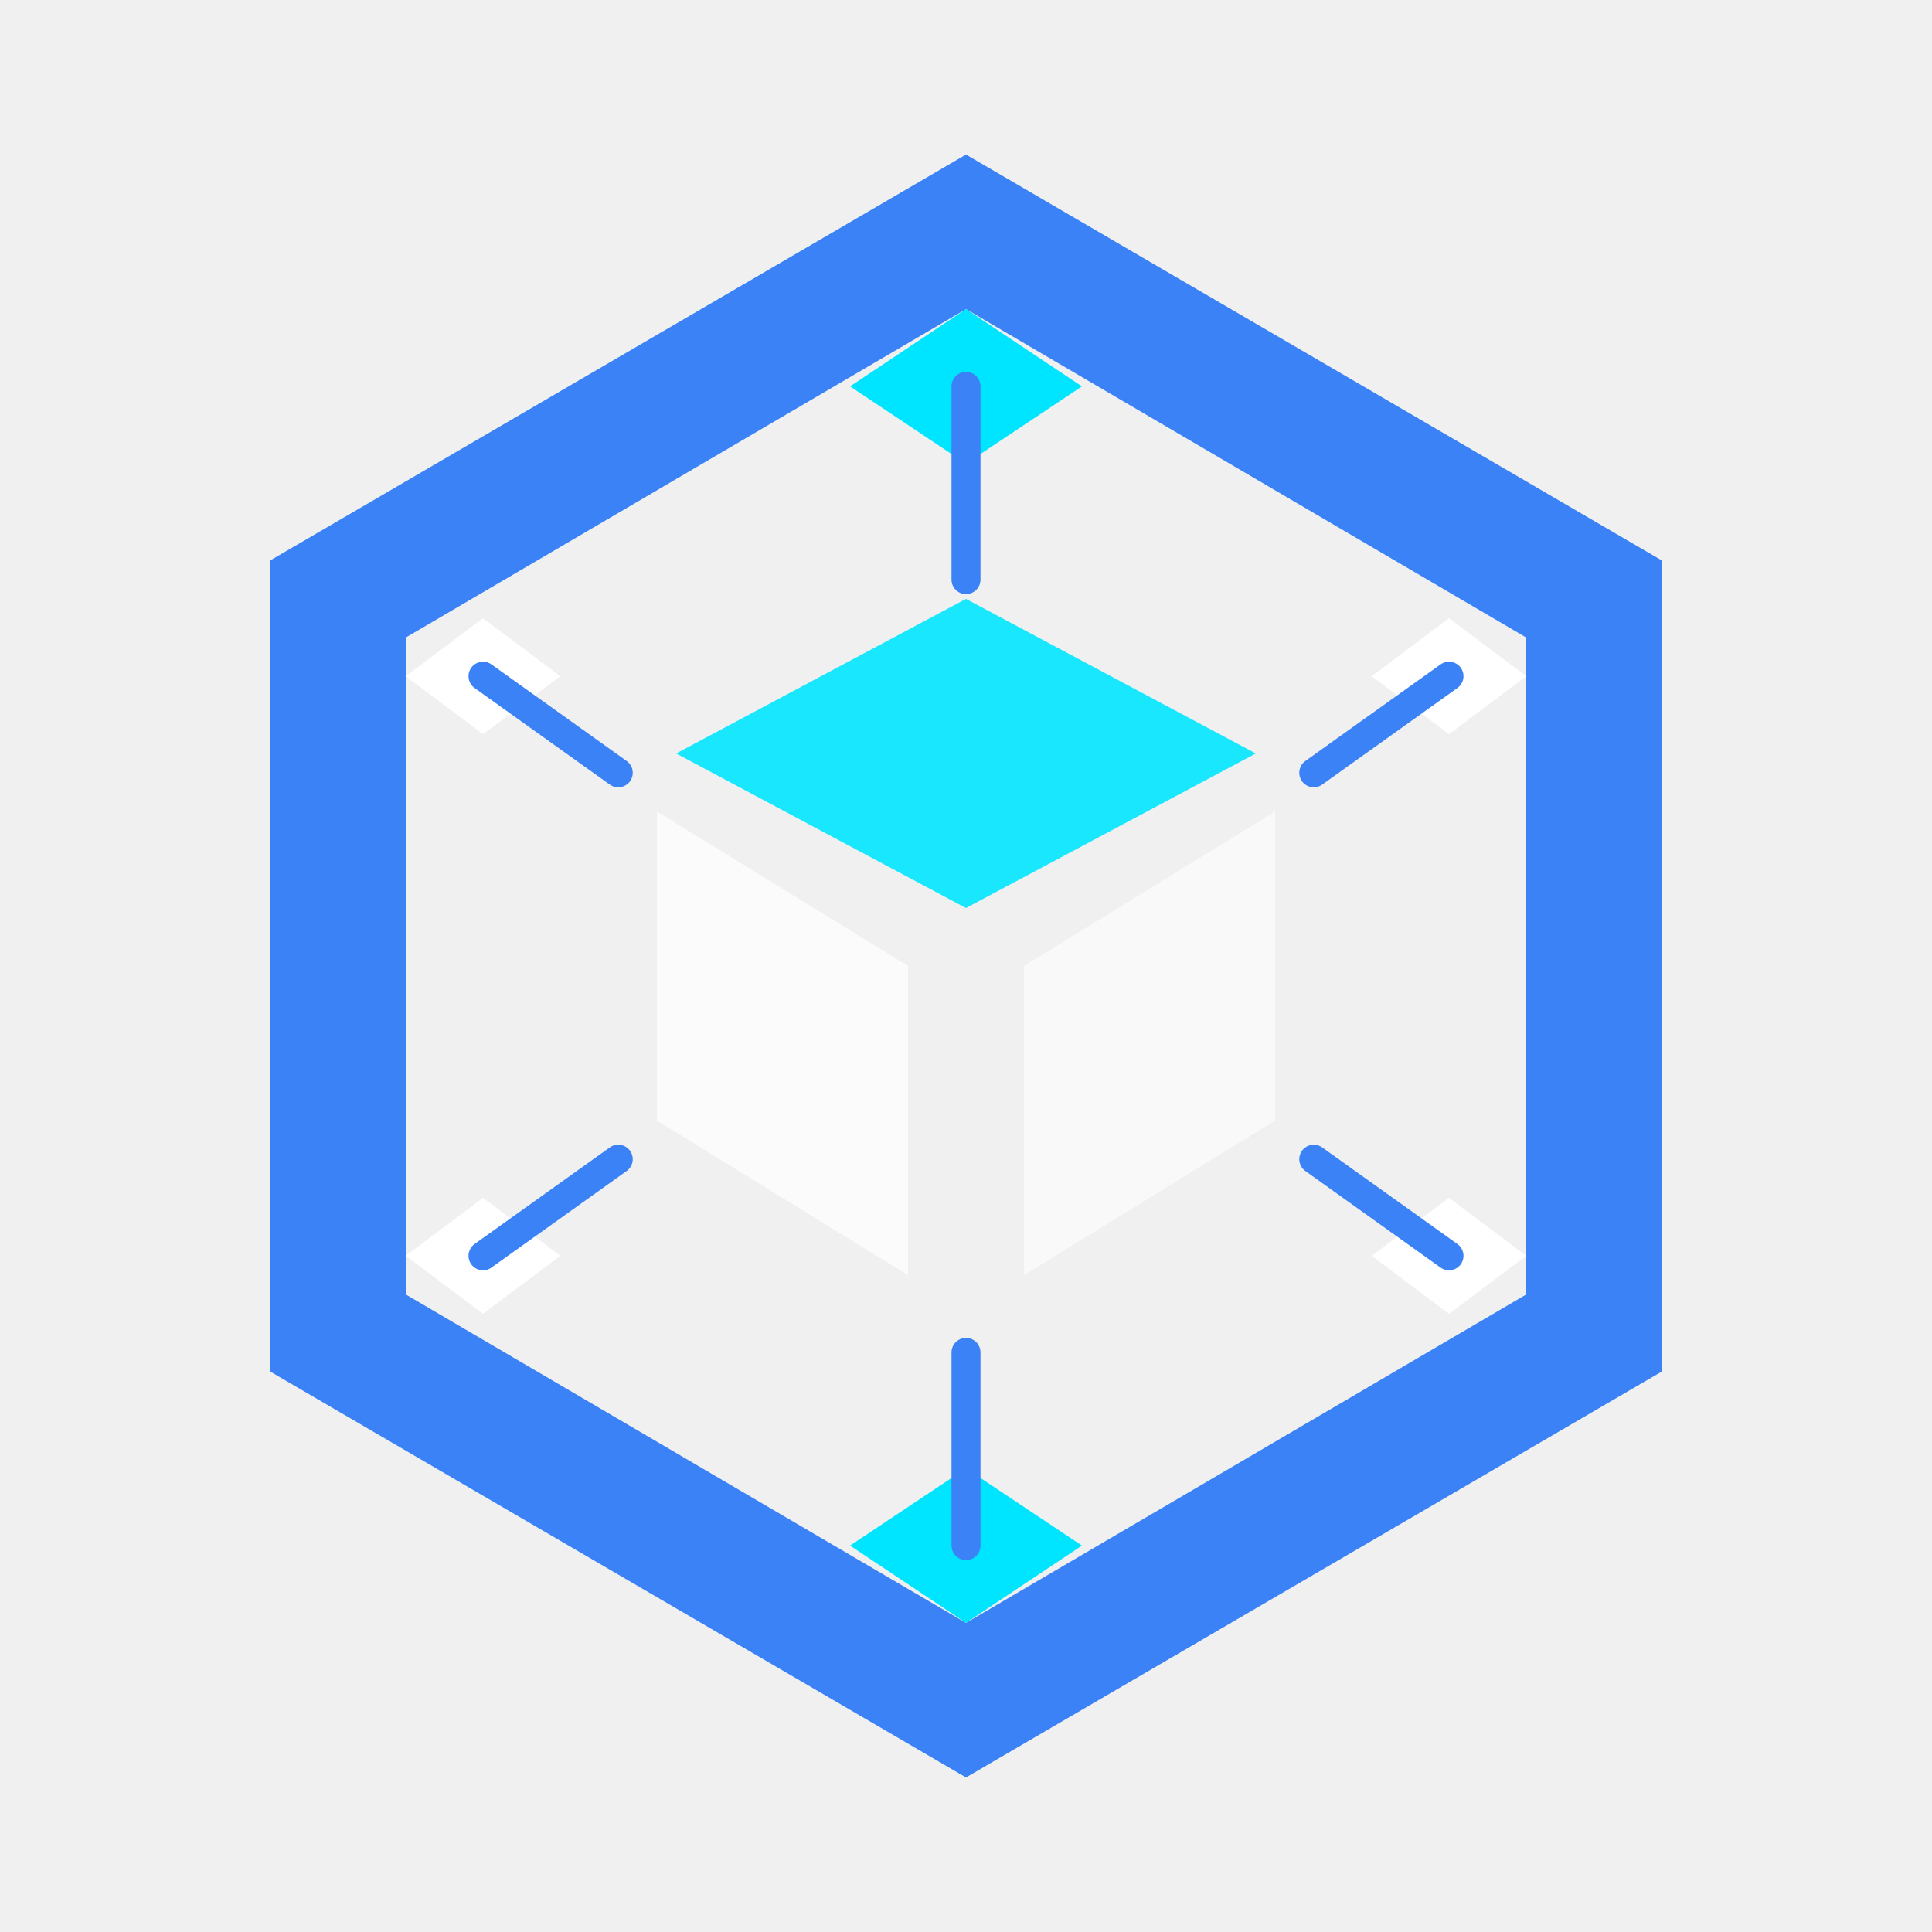
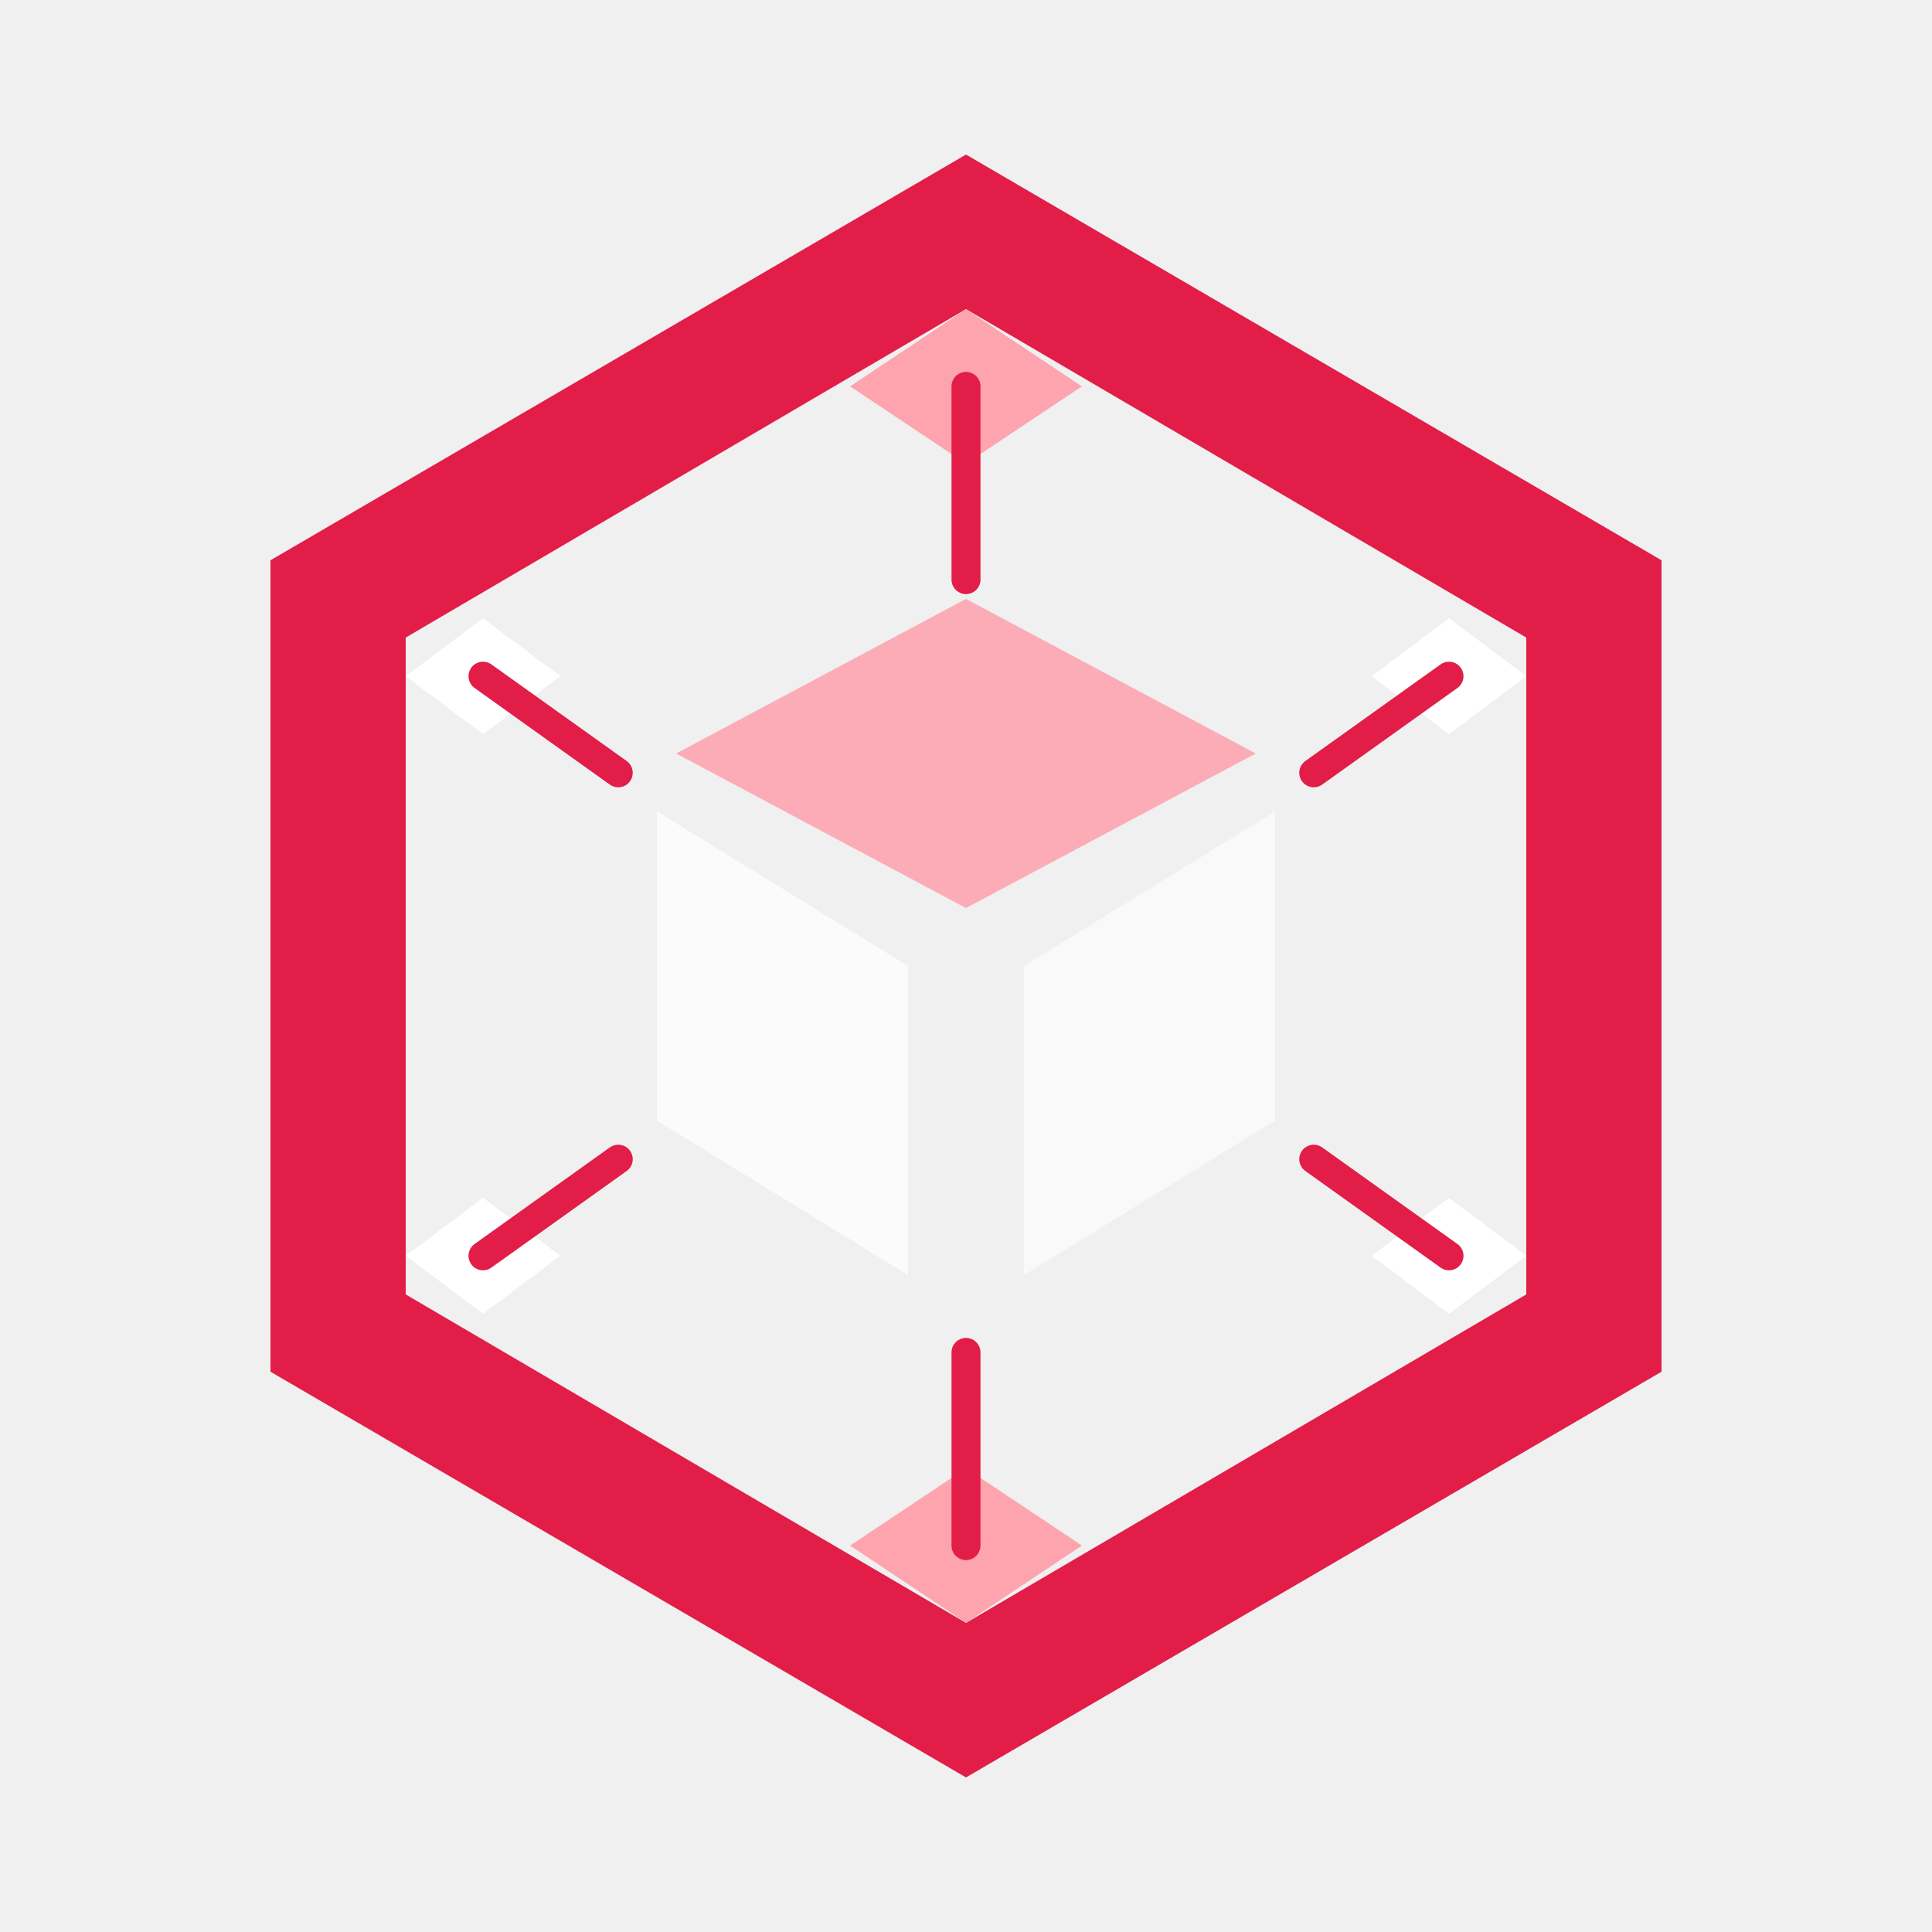
<svg xmlns="http://www.w3.org/2000/svg" viewBox="0 0 100 100">
  <g>
-     <path d="M50 8 L86 29 L86 71 L50 92 L14 71 L14 29 Z M50 16 L21 33 L21 67 L50 84 L79 67 L79 33 Z" fill="#3b82f6" fill-rule="evenodd" />
-     <path d="M50 47 L65 39 L50 31 L35 39 Z" fill="#00e5ff" opacity="0.9" />
+     <path d="M50 8 L86 29 L86 71 L50 92 L14 71 L14 29 Z M50 16 L21 33 L21 67 L50 84 L79 67 L79 33 Z" fill="#e11d48" fill-rule="evenodd" />
+     <path d="M50 47 L65 39 L50 31 L35 39 Z" fill="#fda4af" opacity="0.9" />
    <path d="M47 50 L34 42 L34 58 L47 66 Z" fill="#ffffff" opacity="0.75" />
    <path d="M53 50 L53 66 L66 58 L66 42 Z" fill="#ffffff" opacity="0.6" />
-     <path d="M50 16 L56 20 L50 24 L44 20 Z" fill="#00e5ff" />
+     <path d="M50 16 L56 20 L50 24 L44 20 Z" fill="#fda4af" />
    <path d="M25 32 L29 35 L25 38 L21 35 Z" fill="#ffffff" />
    <path d="M75 32 L79 35 L75 38 L71 35 Z" fill="#ffffff" />
    <path d="M25 62 L29 65 L25 68 L21 65 Z" fill="#ffffff" />
    <path d="M75 62 L79 65 L75 68 L71 65 Z" fill="#ffffff" />
-     <path d="M50 76 L56 80 L50 84 L44 80 Z" fill="#00e5ff" />
-     <path d="M50 20 L50 30 M25 35 L32 40 M75 35 L68 40 M25 65 L32 60 M75 65 L68 60 M50 80 L50 70" stroke="#3b82f6" stroke-width="1.5" stroke-linecap="round" />
+     <path d="M50 76 L56 80 L50 84 L44 80 Z" fill="#fda4af" />
+     <path d="M50 20 L50 30 M25 35 L32 40 M75 35 L68 40 M25 65 L32 60 M75 65 L68 60 M50 80 L50 70" stroke="#e11d48" stroke-width="1.5" stroke-linecap="round" />
  </g>
</svg>
